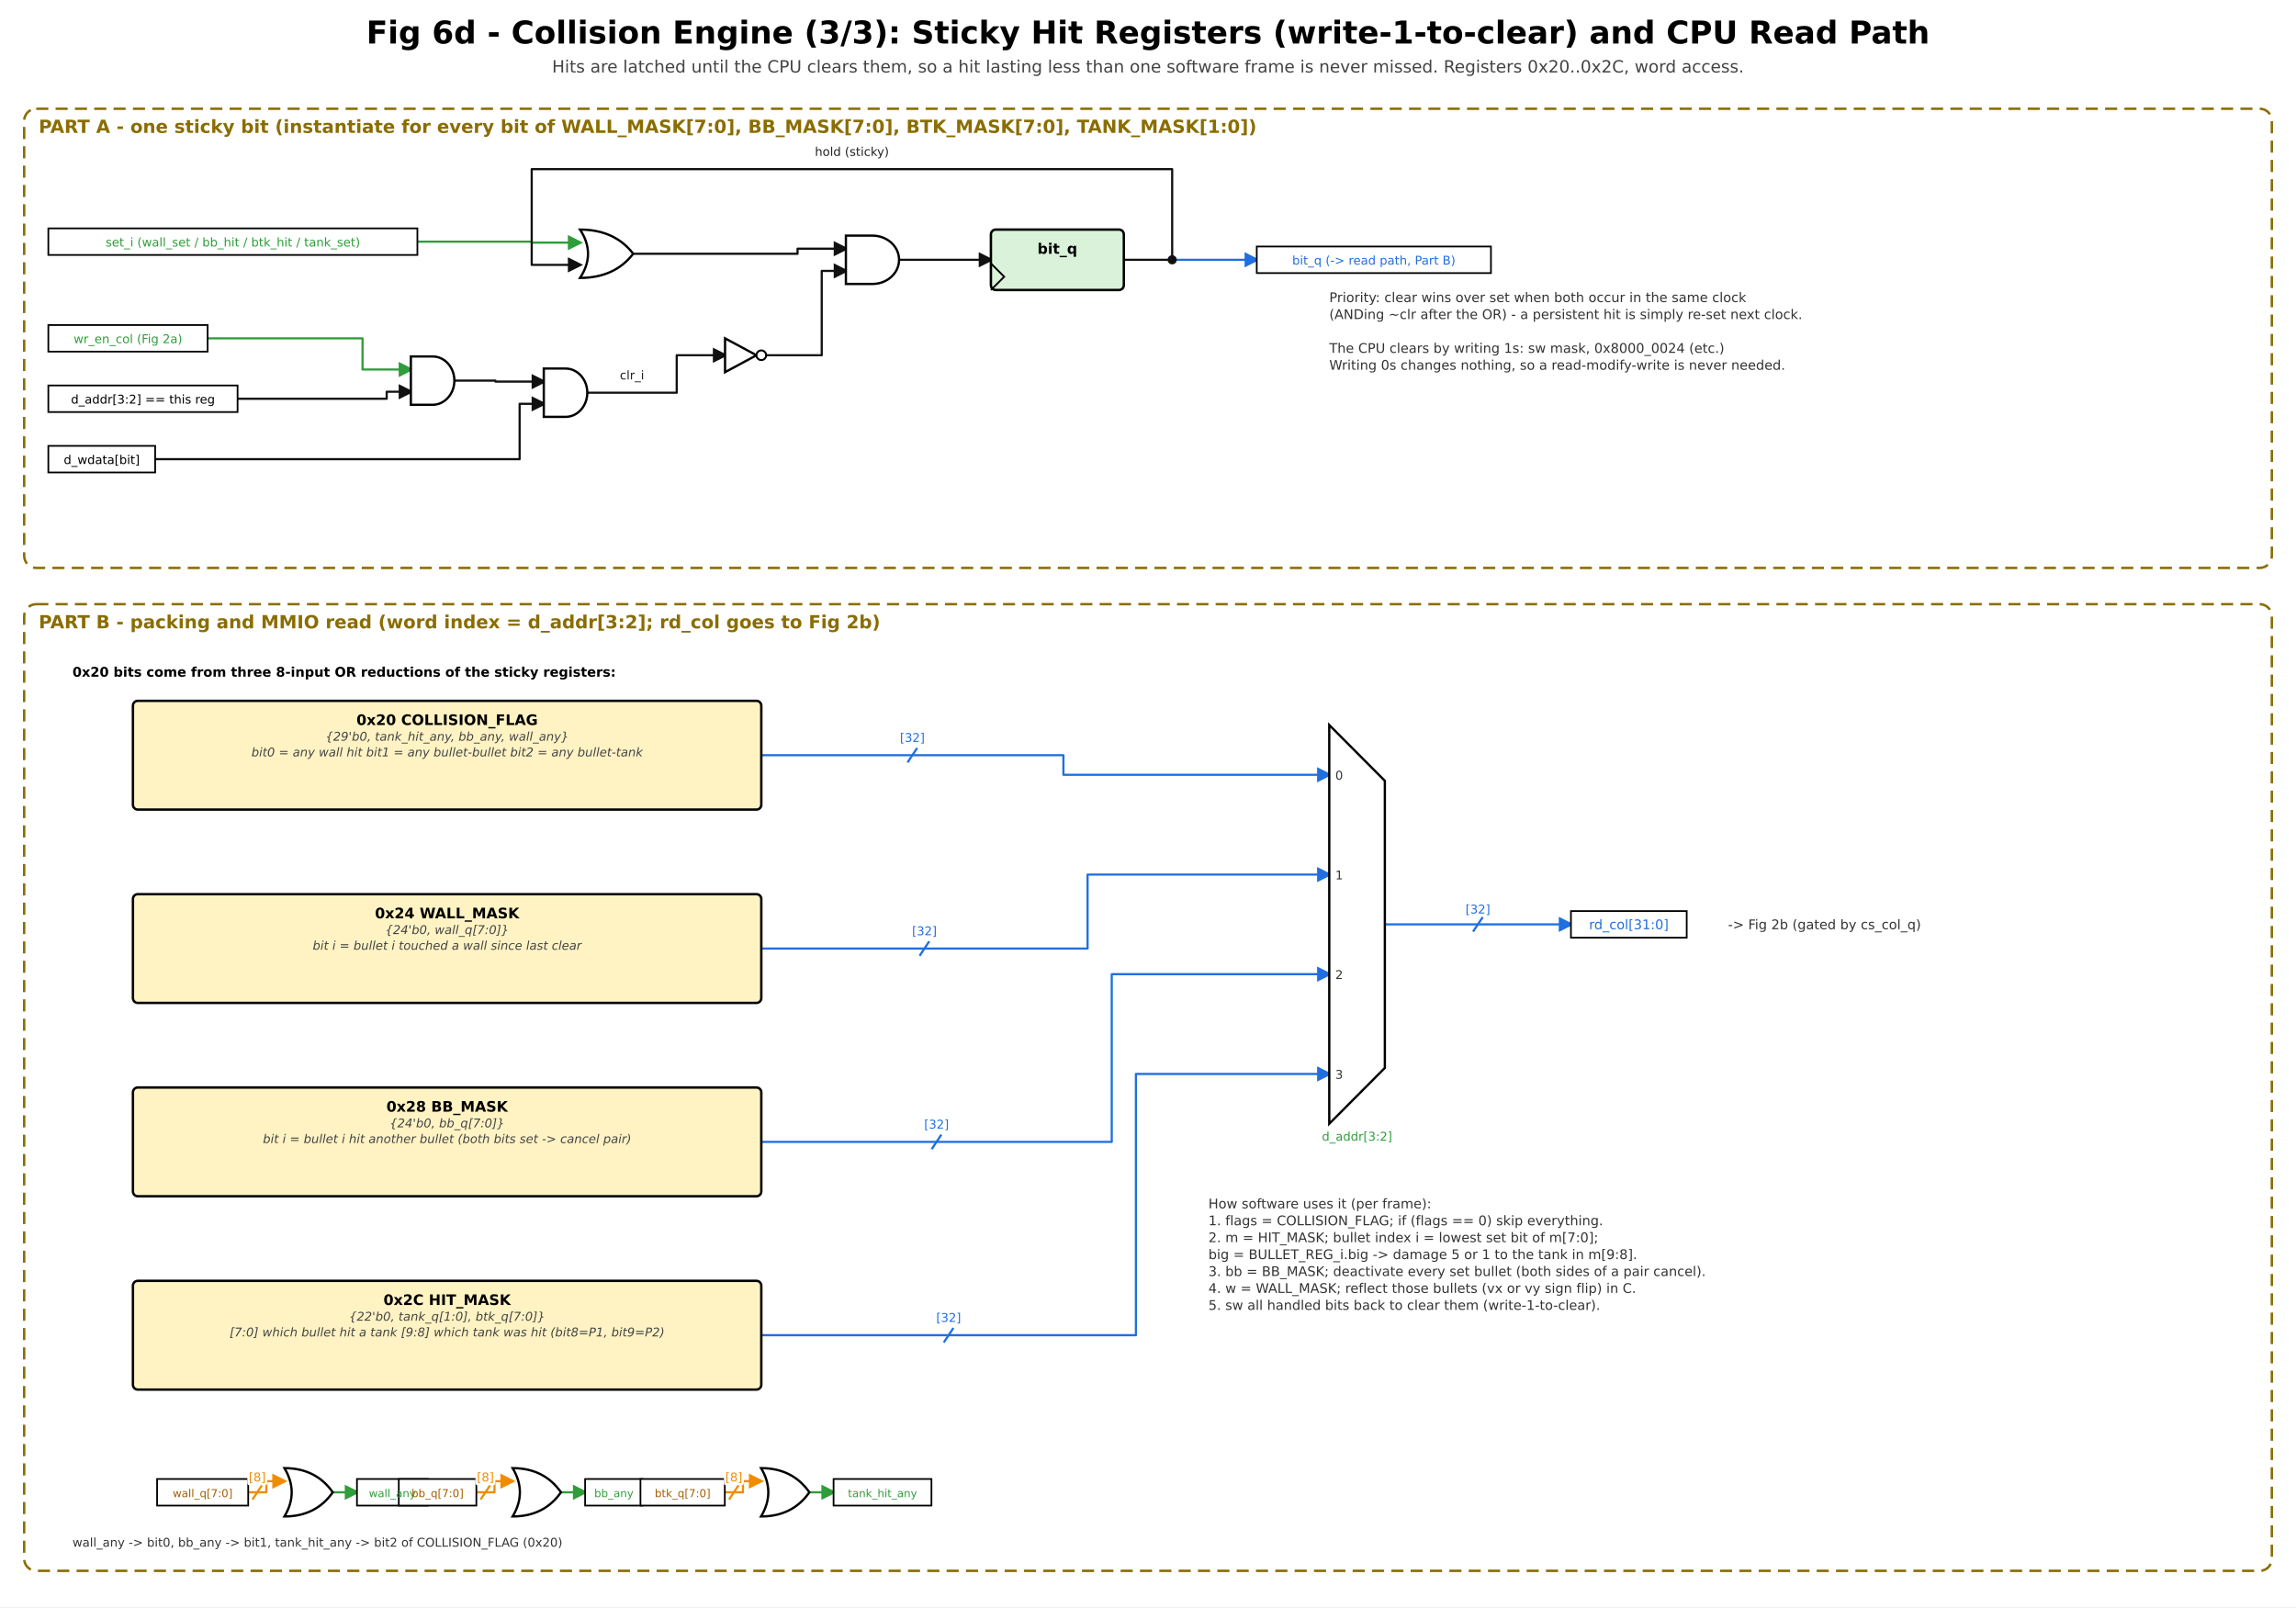
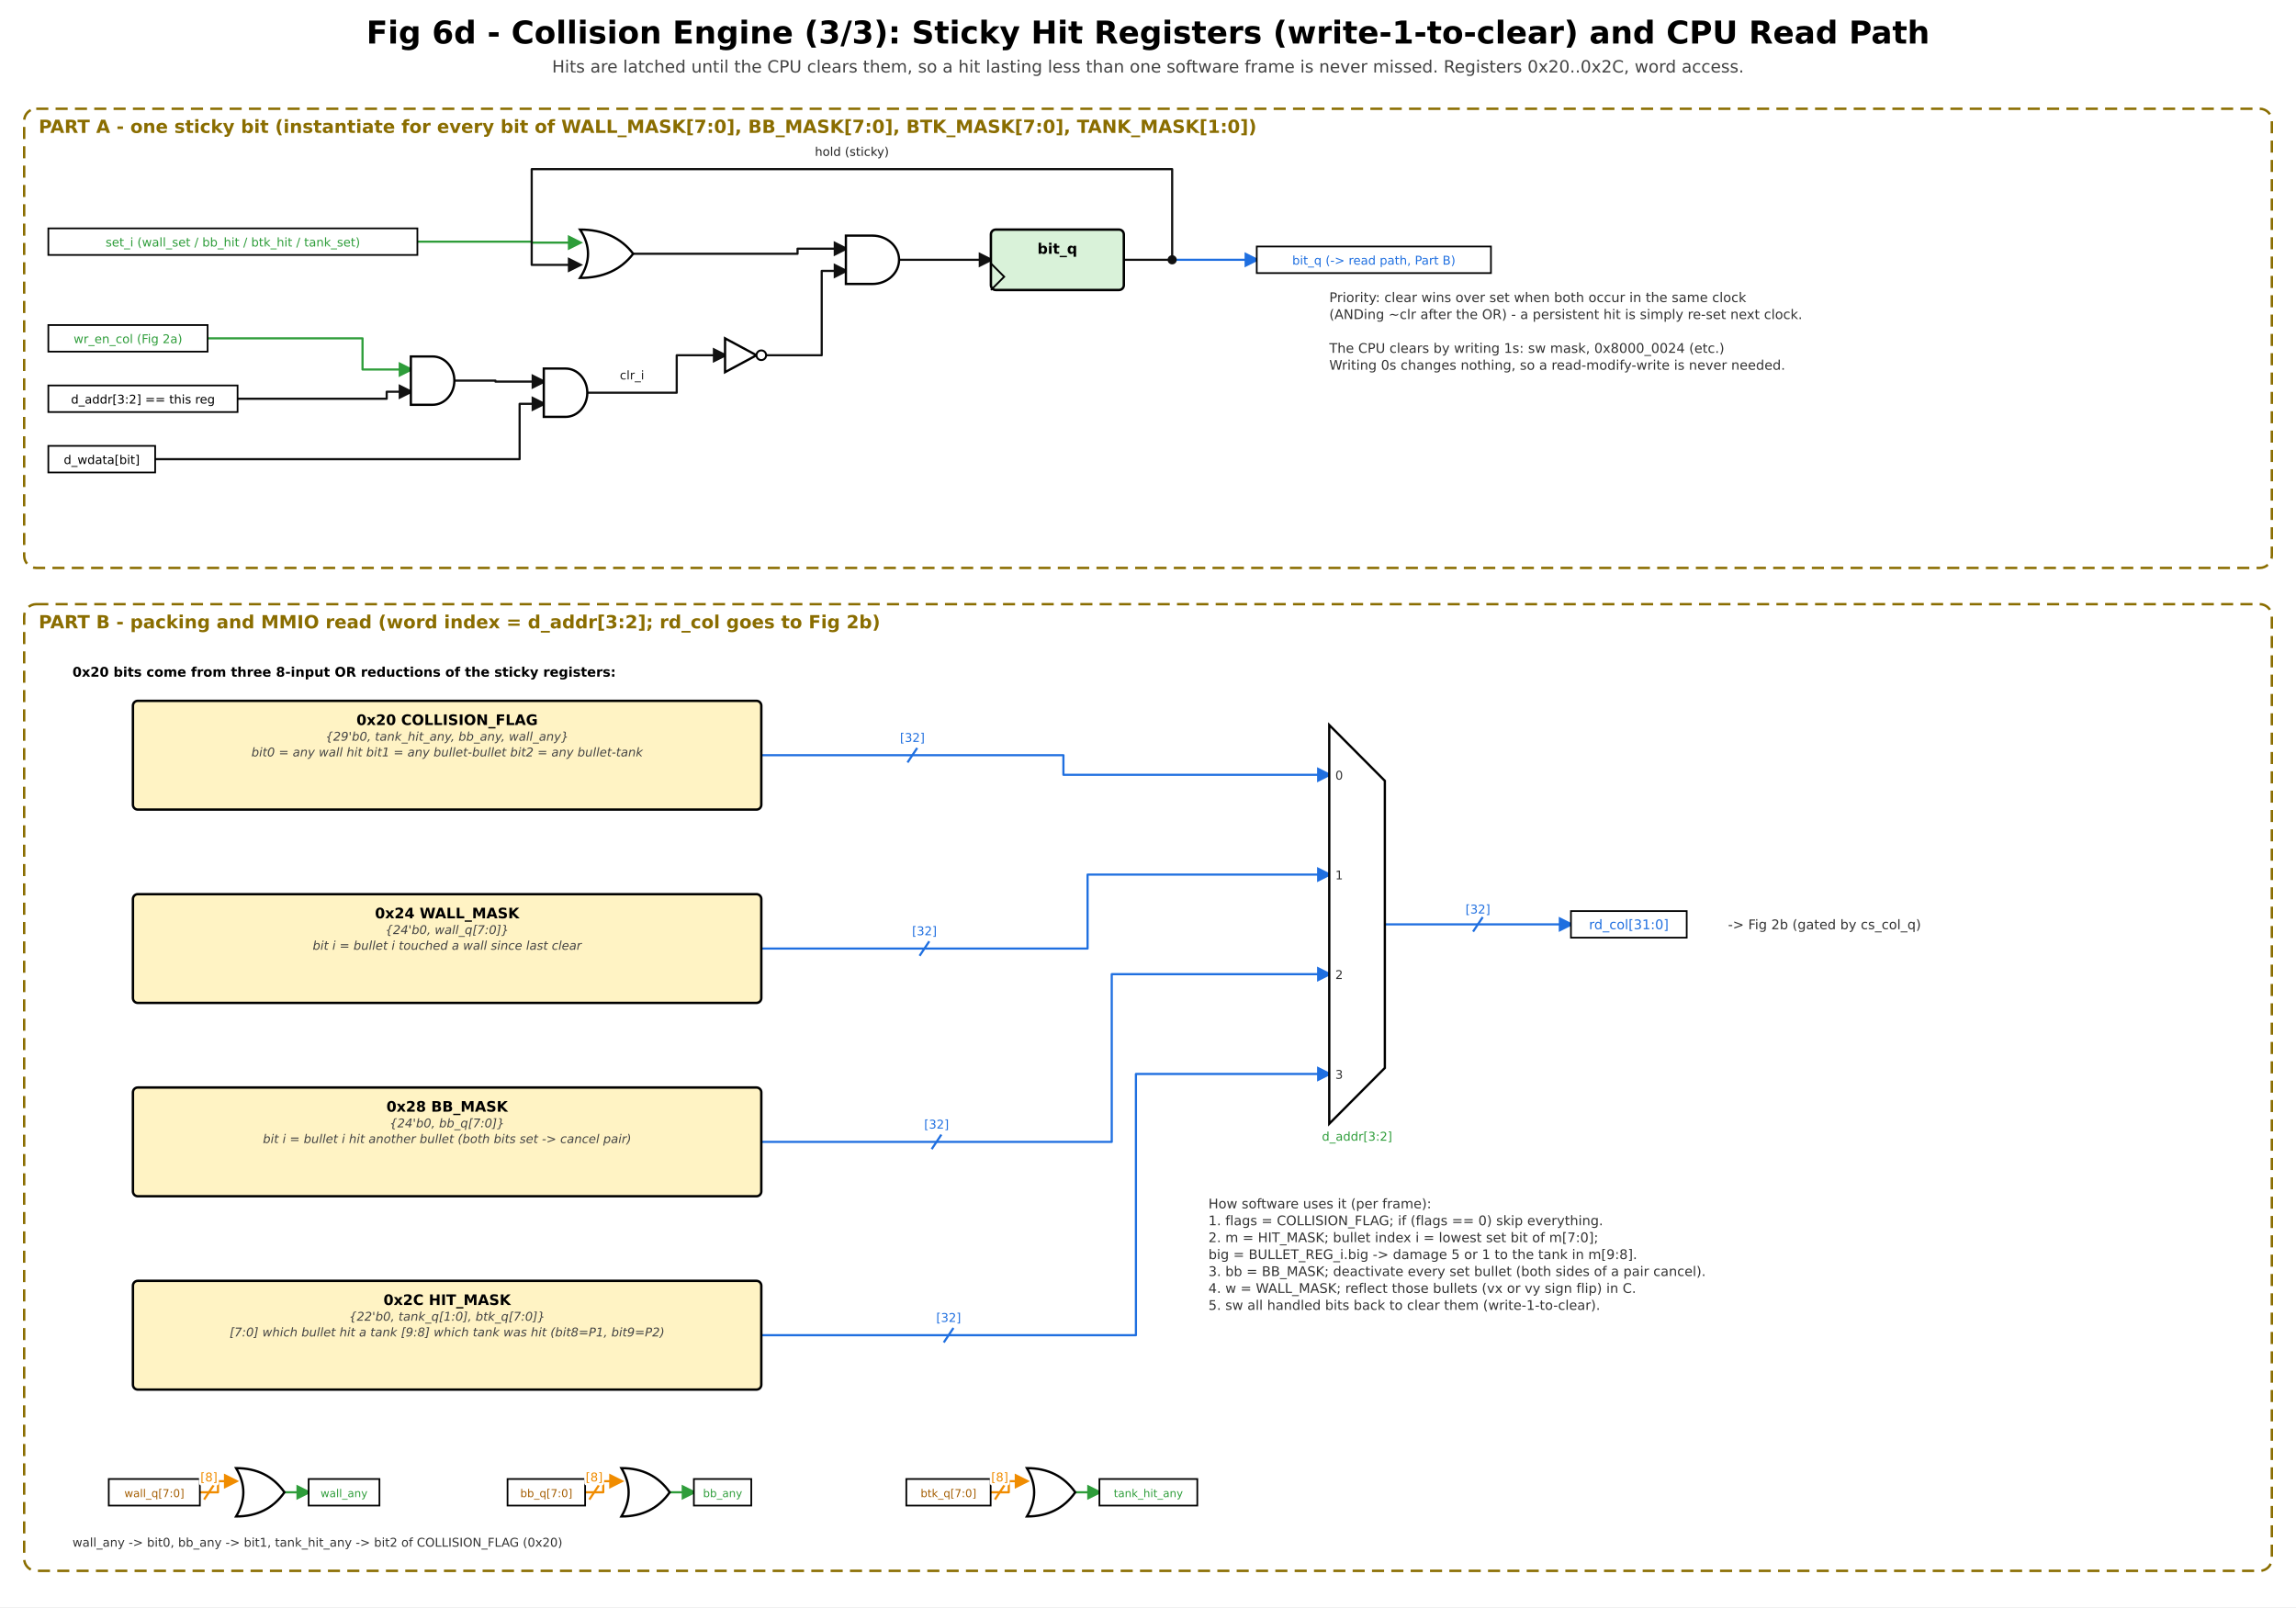
<svg xmlns="http://www.w3.org/2000/svg" width="1900" height="1330" viewBox="0 0 1900 1330">
  <defs>
    <marker id="a111111" viewBox="0 0 10 10" refX="8" refY="5" markerWidth="7" markerHeight="7" orient="auto">
      <path d="M0,0 L10,5 L0,10 z" fill="#111111" />
    </marker>
    <marker id="a1f6fe0" viewBox="0 0 10 10" refX="8" refY="5" markerWidth="7" markerHeight="7" orient="auto">
      <path d="M0,0 L10,5 L0,10 z" fill="#1f6fe0" />
    </marker>
    <marker id="a2e9d3a" viewBox="0 0 10 10" refX="8" refY="5" markerWidth="7" markerHeight="7" orient="auto">
      <path d="M0,0 L10,5 L0,10 z" fill="#2e9d3a" />
    </marker>
    <marker id="af08c00" viewBox="0 0 10 10" refX="8" refY="5" markerWidth="7" markerHeight="7" orient="auto">
      <path d="M0,0 L10,5 L0,10 z" fill="#f08c00" />
    </marker>
  </defs>
  <rect width="100%" height="100%" fill="#fff" />
  <rect x="20.0" y="90.0" width="1860.0" height="380.0" rx="10" fill="none" stroke="#8a6d00" stroke-width="2" stroke-dasharray="10 6" />
  <text x="32.0" y="110.0" font-family="DejaVu Sans" font-size="15" font-weight="bold" fill="#8a6d00" text-anchor="start">PART A - one sticky bit  (instantiate for every bit of WALL_MASK[7:0], BB_MASK[7:0], BTK_MASK[7:0], TANK_MASK[1:0])</text>
  <path d="M345.4,200.0 L440.0,200.0 L440.0,200.8 L480.0,200.8" fill="none" stroke="#2e9d3a" stroke-width="1.8" stroke-linejoin="round" marker-end="url(#a2e9d3a)" />
  <path d="M524.0,210.0 L660.0,210.0 L660.0,205.8 L700.0,205.8" fill="none" stroke="#111111" stroke-width="1.8" stroke-linejoin="round" marker-end="url(#a111111)" />
  <path d="M634.0,294.0 L680.0,294.0 L680.0,224.2 L700.0,224.2" fill="none" stroke="#111111" stroke-width="1.8" stroke-linejoin="round" marker-end="url(#a111111)" />
  <path d="M744.0,215.0 L820.0,215.0" fill="none" stroke="#111111" stroke-width="1.8" stroke-linejoin="round" marker-end="url(#a111111)" />
  <path d="M930.0,215.0 L970.0,215.0" fill="none" stroke="#111111" stroke-width="1.8" stroke-linejoin="round" />
  <path d="M970.0,215.0 L970.0,140.0 L440.0,140.0 L440.0,219.2 L480.0,219.2" fill="none" stroke="#111111" stroke-width="1.8" stroke-linejoin="round" marker-end="url(#a111111)" />
  <path d="M970.0,215.0 L1040.0,215.0" fill="none" stroke="#1f6fe0" stroke-width="1.8" stroke-linejoin="round" marker-end="url(#a1f6fe0)" />
  <path d="M171.8,280.0 L300.0,280.0 L300.0,305.8 L340.0,305.8" fill="none" stroke="#2e9d3a" stroke-width="1.8" stroke-linejoin="round" marker-end="url(#a2e9d3a)" />
  <path d="M196.6,330.0 L320.0,330.0 L320.0,324.2 L340.0,324.2" fill="none" stroke="#111111" stroke-width="1.8" stroke-linejoin="round" marker-end="url(#a111111)" />
  <path d="M376.0,315.0 L410.0,315.0 L410.0,315.8 L450.0,315.8" fill="none" stroke="#111111" stroke-width="1.8" stroke-linejoin="round" marker-end="url(#a111111)" />
  <path d="M128.4,380.0 L430.0,380.0 L430.0,334.2 L450.0,334.2" fill="none" stroke="#111111" stroke-width="1.8" stroke-linejoin="round" marker-end="url(#a111111)" />
  <path d="M486.0,325.0 L560.0,325.0 L560.0,294.0 L600.0,294.0" fill="none" stroke="#111111" stroke-width="1.8" stroke-linejoin="round" marker-end="url(#a111111)" />
  <rect x="20.0" y="500.0" width="1860.0" height="800.0" rx="10" fill="none" stroke="#8a6d00" stroke-width="2" stroke-dasharray="10 6" />
  <text x="32.0" y="520.0" font-family="DejaVu Sans" font-size="15" font-weight="bold" fill="#8a6d00" text-anchor="start">PART B - packing and MMIO read   (word index = d_addr[3:2];  rd_col goes to Fig 2b)</text>
  <path d="M630.0,625.0 L880.0,625.0 L880.0,641.2 L1100.0,641.2" fill="none" stroke="#1f6fe0" stroke-width="1.8" stroke-linejoin="round" marker-end="url(#a1f6fe0)" />
  <path d="M630.0,785.0 L900.0,785.0 L900.0,723.8 L1100.0,723.8" fill="none" stroke="#1f6fe0" stroke-width="1.8" stroke-linejoin="round" marker-end="url(#a1f6fe0)" />
  <path d="M630.0,945.0 L920.0,945.0 L920.0,806.2 L1100.0,806.2" fill="none" stroke="#1f6fe0" stroke-width="1.8" stroke-linejoin="round" marker-end="url(#a1f6fe0)" />
  <path d="M630.0,1105.0 L940.0,1105.0 L940.0,888.8 L1100.0,888.8" fill="none" stroke="#1f6fe0" stroke-width="1.8" stroke-linejoin="round" marker-end="url(#a1f6fe0)" />
-   <path d="M205.4,1235.0 L220.4,1235.0 L220.4,1225.8 L235.4,1225.8" fill="none" stroke="#f08c00" stroke-width="1.8" stroke-linejoin="round" marker-end="url(#af08c00)" />
-   <path d="M275.4,1235.0 L295.4,1235.0" fill="none" stroke="#2e9d3a" stroke-width="1.8" stroke-linejoin="round" marker-end="url(#a2e9d3a)" />
-   <path d="M394.2,1235.0 L409.2,1235.0 L409.2,1225.8 L424.2,1225.8" fill="none" stroke="#f08c00" stroke-width="1.8" stroke-linejoin="round" marker-end="url(#af08c00)" />
-   <path d="M464.2,1235.0 L484.2,1235.0" fill="none" stroke="#2e9d3a" stroke-width="1.8" stroke-linejoin="round" marker-end="url(#a2e9d3a)" />
-   <path d="M599.8,1235.0 L614.8,1235.0 L614.8,1225.8 L629.8,1225.8" fill="none" stroke="#f08c00" stroke-width="1.8" stroke-linejoin="round" marker-end="url(#af08c00)" />
-   <path d="M669.8,1235.0 L689.8,1235.0" fill="none" stroke="#2e9d3a" stroke-width="1.8" stroke-linejoin="round" marker-end="url(#a2e9d3a)" />
+   <path d="M165.4,1235.0 L180.4,1235.0 L180.4,1225.8 L195.4,1225.8" fill="none" stroke="#f08c00" stroke-width="1.8" stroke-linejoin="round" marker-end="url(#af08c00)" />
+   <path d="M235.4,1235.0 L255.4,1235.0" fill="none" stroke="#2e9d3a" stroke-width="1.8" stroke-linejoin="round" marker-end="url(#a2e9d3a)" />
+   <path d="M484.2,1235.0 L499.2,1235.0 L499.2,1225.8 L514.2,1225.8" fill="none" stroke="#f08c00" stroke-width="1.8" stroke-linejoin="round" marker-end="url(#af08c00)" />
+   <path d="M554.2,1235.0 L574.2,1235.0" fill="none" stroke="#2e9d3a" stroke-width="1.8" stroke-linejoin="round" marker-end="url(#a2e9d3a)" />
+   <path d="M819.8,1235.0 L834.8,1235.0 L834.8,1225.8 L849.8,1225.8" fill="none" stroke="#f08c00" stroke-width="1.8" stroke-linejoin="round" marker-end="url(#af08c00)" />
+   <path d="M889.8,1235.0 L909.8,1235.0" fill="none" stroke="#2e9d3a" stroke-width="1.8" stroke-linejoin="round" marker-end="url(#a2e9d3a)" />
  <path d="M1146.0,765.0 L1300.0,765.0" fill="none" stroke="#1f6fe0" stroke-width="1.8" stroke-linejoin="round" marker-end="url(#a1f6fe0)" />
  <rect x="40.0" y="189.0" width="305.4" height="22.0" rx="0" fill="#fff" stroke="#000" stroke-width="1.4" />
  <path d="M480,190 Q508.6,190 524,210.0 Q508.6,230 480,230 Q493.2,210.0 480,190 Z" fill="#fff" stroke="#000" stroke-width="1.9" />
  <path d="M600,280 L626,294.0 L600,308 Z" fill="#fff" stroke="#000" stroke-width="1.9" />
  <circle cx="630.0" cy="294.0" r="4" fill="#fff" stroke="#000" stroke-width="1.6" />
  <path d="M700,195 H722.0 A22.0,20.0 0 0 1 722.0,235 H700 Z" fill="#fff" stroke="#000" stroke-width="1.9" />
  <rect x="820.0" y="190.0" width="110.0" height="50.0" rx="4" fill="#d9f2d9" stroke="#000" stroke-width="2" />
  <rect x="1040.0" y="204.0" width="193.8" height="22.0" rx="0" fill="#fff" stroke="#000" stroke-width="1.4" />
  <rect x="40.0" y="269.0" width="131.8" height="22.0" rx="0" fill="#fff" stroke="#000" stroke-width="1.4" />
  <rect x="40.0" y="319.0" width="156.6" height="22.0" rx="0" fill="#fff" stroke="#000" stroke-width="1.4" />
  <rect x="40.0" y="369.0" width="88.4" height="22.0" rx="0" fill="#fff" stroke="#000" stroke-width="1.4" />
  <path d="M340,295 H358.0 A18.0,20.0 0 0 1 358.0,335 H340 Z" fill="#fff" stroke="#000" stroke-width="1.9" />
  <path d="M450,305 H468.0 A18.0,20.0 0 0 1 468.0,345 H450 Z" fill="#fff" stroke="#000" stroke-width="1.9" />
  <path d="M1100,600 L1146,646.2 L1146,883.8 L1100,930 Z" fill="#fff" stroke="#000" stroke-width="1.9" />
  <rect x="110.0" y="580.0" width="520.0" height="90.0" rx="4" fill="#fff3c4" stroke="#000" stroke-width="2" />
  <rect x="110.0" y="740.0" width="520.0" height="90.0" rx="4" fill="#fff3c4" stroke="#000" stroke-width="2" />
  <rect x="110.0" y="900.0" width="520.0" height="90.0" rx="4" fill="#fff3c4" stroke="#000" stroke-width="2" />
  <rect x="110.0" y="1060.0" width="520.0" height="90.0" rx="4" fill="#fff3c4" stroke="#000" stroke-width="2" />
-   <rect x="130.0" y="1224.0" width="75.4" height="22.0" rx="0" fill="#fff" stroke="#000" stroke-width="1.4" />
-   <path d="M235.38,1215 Q261.38,1215 275.38,1235.0 Q261.38,1255 235.38,1255 Q247.38,1235.0 235.38,1215 Z" fill="#fff" stroke="#000" stroke-width="1.9" />
-   <rect x="295.4" y="1224.0" width="58.6" height="22.0" rx="0" fill="#fff" stroke="#000" stroke-width="1.4" />
-   <rect x="330.0" y="1224.0" width="64.2" height="22.0" rx="0" fill="#fff" stroke="#000" stroke-width="1.4" />
-   <path d="M424.22,1215 Q450.22,1215 464.22,1235.0 Q450.22,1255 424.22,1255 Q436.22,1235.0 424.22,1215 Z" fill="#fff" stroke="#000" stroke-width="1.9" />
-   <rect x="484.2" y="1224.0" width="47.5" height="22.0" rx="0" fill="#fff" stroke="#000" stroke-width="1.4" />
-   <rect x="530.0" y="1224.0" width="69.8" height="22.0" rx="0" fill="#fff" stroke="#000" stroke-width="1.4" />
-   <path d="M629.8,1215 Q655.8,1215 669.8,1235.0 Q655.8,1255 629.8,1255 Q641.8,1235.0 629.8,1215 Z" fill="#fff" stroke="#000" stroke-width="1.9" />
-   <rect x="689.8" y="1224.0" width="81.0" height="22.0" rx="0" fill="#fff" stroke="#000" stroke-width="1.4" />
+   <rect x="90.0" y="1224.0" width="75.4" height="22.0" rx="0" fill="#fff" stroke="#000" stroke-width="1.4" />
+   <path d="M195.38,1215 Q221.38,1215 235.38,1235.0 Q221.38,1255 195.38,1255 Q207.38,1235.0 195.38,1215 Z" fill="#fff" stroke="#000" stroke-width="1.9" />
+   <rect x="255.4" y="1224.0" width="58.6" height="22.0" rx="0" fill="#fff" stroke="#000" stroke-width="1.4" />
+   <rect x="420.0" y="1224.0" width="64.2" height="22.0" rx="0" fill="#fff" stroke="#000" stroke-width="1.4" />
+   <path d="M514.22,1215 Q540.22,1215 554.22,1235.0 Q540.22,1255 514.22,1255 Q526.22,1235.0 514.22,1215 Z" fill="#fff" stroke="#000" stroke-width="1.9" />
+   <rect x="574.2" y="1224.0" width="47.5" height="22.0" rx="0" fill="#fff" stroke="#000" stroke-width="1.4" />
+   <rect x="750.0" y="1224.0" width="69.8" height="22.0" rx="0" fill="#fff" stroke="#000" stroke-width="1.4" />
+   <path d="M849.8,1215 Q875.8,1215 889.8,1235.0 Q875.8,1255 849.8,1255 Q861.8,1235.0 849.8,1215 Z" fill="#fff" stroke="#000" stroke-width="1.9" />
+   <rect x="909.8" y="1224.0" width="81.0" height="22.0" rx="0" fill="#fff" stroke="#000" stroke-width="1.4" />
  <rect x="1300.0" y="754.0" width="95.8" height="22.0" rx="0" fill="#fff" stroke="#000" stroke-width="1.4" />
  <text x="950.0" y="36.0" font-family="DejaVu Sans" font-size="26" font-weight="bold" fill="#000" text-anchor="middle">Fig 6d - Collision Engine (3/3): Sticky Hit Registers (write-1-to-clear) and CPU Read Path</text>
  <text x="950.0" y="60.0" font-family="DejaVu Sans" font-size="14" font-weight="normal" fill="#444" text-anchor="middle">Hits are latched until the CPU clears them, so a hit lasting less than one software frame is never missed.  Registers 0x20..0x2C, word access.</text>
  <text x="192.7" y="204.0" font-family="DejaVu Sans" font-size="10" font-weight="normal" fill="#2e9d3a" text-anchor="middle">set_i  (wall_set / bb_hit / btk_hit / tank_set)</text>
  <text x="875.0" y="210.0" font-family="DejaVu Sans" font-size="12" font-weight="bold" fill="#000" text-anchor="middle">bit_q</text>
  <path d="M820,218 L831,229 L820,240" fill="none" stroke="#000" stroke-width="1.5" />
  <circle cx="970.0" cy="215.0" r="3.8" fill="#111111" />
  <text x="705.0" y="129.0" font-family="DejaVu Sans" font-size="10" font-weight="normal" fill="#222" text-anchor="middle" stroke="#fff" stroke-width="4" paint-order="stroke" stroke-linejoin="round">hold (sticky)</text>
  <text x="1136.9" y="219.0" font-family="DejaVu Sans" font-size="10" font-weight="normal" fill="#1f6fe0" text-anchor="middle">bit_q  (-&gt; read path, Part B)</text>
  <text x="105.9" y="284.0" font-family="DejaVu Sans" font-size="10" font-weight="normal" fill="#2e9d3a" text-anchor="middle">wr_en_col  (Fig 2a)</text>
  <text x="118.3" y="334.0" font-family="DejaVu Sans" font-size="10" font-weight="normal" fill="#000" text-anchor="middle">d_addr[3:2] == this reg</text>
  <text x="84.2" y="384.0" font-family="DejaVu Sans" font-size="10" font-weight="normal" fill="#000" text-anchor="middle">d_wdata[bit]</text>
  <text x="523.0" y="314.0" font-family="DejaVu Sans" font-size="10" font-weight="normal" fill="#222" text-anchor="middle" stroke="#fff" stroke-width="4" paint-order="stroke" stroke-linejoin="round">clr_i</text>
  <text x="1100.0" y="250.0" font-family="DejaVu Sans" font-size="11" font-weight="normal" fill="#333" text-anchor="start">Priority: clear wins over set when both occur in the same clock</text>
  <text x="1100.0" y="264.0" font-family="DejaVu Sans" font-size="11" font-weight="normal" fill="#333" text-anchor="start">(ANDing ~clr after the OR) - a persistent hit is simply re-set next clock.</text>
  <text x="1100.0" y="278.0" font-family="DejaVu Sans" font-size="11" font-weight="normal" fill="#333" text-anchor="start" />
  <text x="1100.0" y="292.0" font-family="DejaVu Sans" font-size="11" font-weight="normal" fill="#333" text-anchor="start">The CPU clears by writing 1s:   sw  mask, 0x8000_0024 (etc.)</text>
  <text x="1100.0" y="306.0" font-family="DejaVu Sans" font-size="11" font-weight="normal" fill="#333" text-anchor="start">Writing 0s changes nothing, so a read-modify-write is never needed.</text>
  <text x="1105.0" y="645.2" font-family="DejaVu Sans" font-size="10" font-weight="normal" fill="#333" text-anchor="start">0</text>
  <text x="1105.0" y="727.8" font-family="DejaVu Sans" font-size="10" font-weight="normal" fill="#333" text-anchor="start">1</text>
  <text x="1105.0" y="810.2" font-family="DejaVu Sans" font-size="10" font-weight="normal" fill="#333" text-anchor="start">2</text>
  <text x="1105.0" y="892.8" font-family="DejaVu Sans" font-size="10" font-weight="normal" fill="#333" text-anchor="start">3</text>
  <text x="1123.0" y="944.0" font-family="DejaVu Sans" font-size="10" font-weight="normal" fill="#2e9d3a" text-anchor="middle" stroke="#fff" stroke-width="4" paint-order="stroke" stroke-linejoin="round">d_addr[3:2]</text>
  <text x="370.0" y="600.0" font-family="DejaVu Sans" font-size="12" font-weight="bold" fill="#000" text-anchor="middle">0x20 COLLISION_FLAG</text>
  <text x="370.0" y="613.0" font-family="DejaVu Sans" font-size="10" font-weight="normal" fill="#444" text-anchor="middle" font-style="italic">{29'b0, tank_hit_any, bb_any, wall_any}</text>
  <text x="370.0" y="626.0" font-family="DejaVu Sans" font-size="10" font-weight="normal" fill="#444" text-anchor="middle" font-style="italic">bit0 = any wall hit    bit1 = any bullet-bullet    bit2 = any bullet-tank</text>
  <line x1="751.0" y1="631.0" x2="759.0" y2="619.0" stroke="#1f6fe0" stroke-width="1.8" />
  <text x="755.0" y="614.0" font-family="DejaVu Sans" font-size="10" font-weight="normal" fill="#1f6fe0" text-anchor="middle" stroke="#fff" stroke-width="4" paint-order="stroke" stroke-linejoin="round">[32]</text>
  <text x="370.0" y="760.0" font-family="DejaVu Sans" font-size="12" font-weight="bold" fill="#000" text-anchor="middle">0x24 WALL_MASK</text>
  <text x="370.0" y="773.0" font-family="DejaVu Sans" font-size="10" font-weight="normal" fill="#444" text-anchor="middle" font-style="italic">{24'b0, wall_q[7:0]}</text>
  <text x="370.0" y="786.0" font-family="DejaVu Sans" font-size="10" font-weight="normal" fill="#444" text-anchor="middle" font-style="italic">bit i = bullet i touched a wall since last clear</text>
  <line x1="761.0" y1="791.0" x2="769.0" y2="779.0" stroke="#1f6fe0" stroke-width="1.8" />
  <text x="765.0" y="774.0" font-family="DejaVu Sans" font-size="10" font-weight="normal" fill="#1f6fe0" text-anchor="middle" stroke="#fff" stroke-width="4" paint-order="stroke" stroke-linejoin="round">[32]</text>
  <text x="370.0" y="920.0" font-family="DejaVu Sans" font-size="12" font-weight="bold" fill="#000" text-anchor="middle">0x28 BB_MASK</text>
  <text x="370.0" y="933.0" font-family="DejaVu Sans" font-size="10" font-weight="normal" fill="#444" text-anchor="middle" font-style="italic">{24'b0, bb_q[7:0]}</text>
  <text x="370.0" y="946.0" font-family="DejaVu Sans" font-size="10" font-weight="normal" fill="#444" text-anchor="middle" font-style="italic">bit i = bullet i hit another bullet (both bits set -&gt; cancel pair)</text>
  <line x1="771.0" y1="951.0" x2="779.0" y2="939.0" stroke="#1f6fe0" stroke-width="1.8" />
  <text x="775.0" y="934.0" font-family="DejaVu Sans" font-size="10" font-weight="normal" fill="#1f6fe0" text-anchor="middle" stroke="#fff" stroke-width="4" paint-order="stroke" stroke-linejoin="round">[32]</text>
  <text x="370.0" y="1080.0" font-family="DejaVu Sans" font-size="12" font-weight="bold" fill="#000" text-anchor="middle">0x2C HIT_MASK</text>
  <text x="370.0" y="1093.0" font-family="DejaVu Sans" font-size="10" font-weight="normal" fill="#444" text-anchor="middle" font-style="italic">{22'b0, tank_q[1:0], btk_q[7:0]}</text>
  <text x="370.0" y="1106.0" font-family="DejaVu Sans" font-size="10" font-weight="normal" fill="#444" text-anchor="middle" font-style="italic">[7:0] which bullet hit a tank    [9:8] which tank was hit (bit8=P1, bit9=P2)</text>
  <line x1="781.0" y1="1111.0" x2="789.0" y2="1099.0" stroke="#1f6fe0" stroke-width="1.8" />
  <text x="785.0" y="1094.0" font-family="DejaVu Sans" font-size="10" font-weight="normal" fill="#1f6fe0" text-anchor="middle" stroke="#fff" stroke-width="4" paint-order="stroke" stroke-linejoin="round">[32]</text>
  <text x="60.0" y="560.0" font-family="DejaVu Sans" font-size="11" font-weight="bold" fill="#000" text-anchor="start">0x20 bits come from three 8-input OR reductions of the sticky registers:</text>
-   <text x="167.7" y="1239.0" font-family="DejaVu Sans" font-size="9" font-weight="normal" fill="#a35c00" text-anchor="middle">wall_q[7:0]</text>
-   <line x1="208.9" y1="1241.0" x2="216.9" y2="1229.0" stroke="#f08c00" stroke-width="1.8" />
-   <text x="212.9" y="1226.0" font-family="DejaVu Sans" font-size="10" font-weight="normal" fill="#f08c00" text-anchor="middle" stroke="#fff" stroke-width="4" paint-order="stroke" stroke-linejoin="round">[8]</text>
-   <text x="324.7" y="1239.0" font-family="DejaVu Sans" font-size="9" font-weight="normal" fill="#2e9d3a" text-anchor="middle">wall_any</text>
-   <text x="362.1" y="1239.0" font-family="DejaVu Sans" font-size="9" font-weight="normal" fill="#a35c00" text-anchor="middle">bb_q[7:0]</text>
-   <line x1="397.7" y1="1241.0" x2="405.7" y2="1229.0" stroke="#f08c00" stroke-width="1.8" />
-   <text x="401.7" y="1226.0" font-family="DejaVu Sans" font-size="10" font-weight="normal" fill="#f08c00" text-anchor="middle" stroke="#fff" stroke-width="4" paint-order="stroke" stroke-linejoin="round">[8]</text>
-   <text x="508.0" y="1239.0" font-family="DejaVu Sans" font-size="9" font-weight="normal" fill="#2e9d3a" text-anchor="middle">bb_any</text>
-   <text x="564.9" y="1239.0" font-family="DejaVu Sans" font-size="9" font-weight="normal" fill="#a35c00" text-anchor="middle">btk_q[7:0]</text>
-   <line x1="603.3" y1="1241.0" x2="611.3" y2="1229.0" stroke="#f08c00" stroke-width="1.8" />
-   <text x="607.3" y="1226.0" font-family="DejaVu Sans" font-size="10" font-weight="normal" fill="#f08c00" text-anchor="middle" stroke="#fff" stroke-width="4" paint-order="stroke" stroke-linejoin="round">[8]</text>
-   <text x="730.3" y="1239.0" font-family="DejaVu Sans" font-size="9" font-weight="normal" fill="#2e9d3a" text-anchor="middle">tank_hit_any</text>
+   <text x="127.7" y="1239.0" font-family="DejaVu Sans" font-size="9" font-weight="normal" fill="#a35c00" text-anchor="middle">wall_q[7:0]</text>
+   <line x1="168.9" y1="1241.0" x2="176.9" y2="1229.0" stroke="#f08c00" stroke-width="1.8" />
+   <text x="172.9" y="1226.0" font-family="DejaVu Sans" font-size="10" font-weight="normal" fill="#f08c00" text-anchor="middle" stroke="#fff" stroke-width="4" paint-order="stroke" stroke-linejoin="round">[8]</text>
+   <text x="284.7" y="1239.0" font-family="DejaVu Sans" font-size="9" font-weight="normal" fill="#2e9d3a" text-anchor="middle">wall_any</text>
+   <text x="452.1" y="1239.0" font-family="DejaVu Sans" font-size="9" font-weight="normal" fill="#a35c00" text-anchor="middle">bb_q[7:0]</text>
+   <line x1="487.7" y1="1241.0" x2="495.7" y2="1229.0" stroke="#f08c00" stroke-width="1.8" />
+   <text x="491.7" y="1226.0" font-family="DejaVu Sans" font-size="10" font-weight="normal" fill="#f08c00" text-anchor="middle" stroke="#fff" stroke-width="4" paint-order="stroke" stroke-linejoin="round">[8]</text>
+   <text x="598.0" y="1239.0" font-family="DejaVu Sans" font-size="9" font-weight="normal" fill="#2e9d3a" text-anchor="middle">bb_any</text>
+   <text x="784.9" y="1239.0" font-family="DejaVu Sans" font-size="9" font-weight="normal" fill="#a35c00" text-anchor="middle">btk_q[7:0]</text>
+   <line x1="823.3" y1="1241.0" x2="831.3" y2="1229.0" stroke="#f08c00" stroke-width="1.8" />
+   <text x="827.3" y="1226.0" font-family="DejaVu Sans" font-size="10" font-weight="normal" fill="#f08c00" text-anchor="middle" stroke="#fff" stroke-width="4" paint-order="stroke" stroke-linejoin="round">[8]</text>
+   <text x="950.3" y="1239.0" font-family="DejaVu Sans" font-size="9" font-weight="normal" fill="#2e9d3a" text-anchor="middle">tank_hit_any</text>
  <text x="60.0" y="1280.0" font-family="DejaVu Sans" font-size="10" font-weight="normal" fill="#333" text-anchor="start">wall_any -&gt; bit0,  bb_any -&gt; bit1,  tank_hit_any -&gt; bit2 of COLLISION_FLAG (0x20)</text>
  <text x="1347.9" y="769.0" font-family="DejaVu Sans" font-size="11" font-weight="normal" fill="#1f6fe0" text-anchor="middle">rd_col[31:0]</text>
  <line x1="1219.0" y1="771.0" x2="1227.0" y2="759.0" stroke="#1f6fe0" stroke-width="1.8" />
  <text x="1223.0" y="756.0" font-family="DejaVu Sans" font-size="10" font-weight="normal" fill="#1f6fe0" text-anchor="middle" stroke="#fff" stroke-width="4" paint-order="stroke" stroke-linejoin="round">[32]</text>
  <text x="1430.0" y="769.0" font-family="DejaVu Sans" font-size="11" font-weight="normal" fill="#333" text-anchor="start">-&gt; Fig 2b (gated by cs_col_q)</text>
  <text x="1000.0" y="1000.0" font-family="DejaVu Sans" font-size="11" font-weight="normal" fill="#333" text-anchor="start">How software uses it (per frame):</text>
  <text x="1000.0" y="1014.0" font-family="DejaVu Sans" font-size="11" font-weight="normal" fill="#333" text-anchor="start">1. flags = COLLISION_FLAG;  if (flags == 0) skip everything.</text>
  <text x="1000.0" y="1028.0" font-family="DejaVu Sans" font-size="11" font-weight="normal" fill="#333" text-anchor="start">2. m = HIT_MASK;  bullet index i = lowest set bit of m[7:0];</text>
  <text x="1000.0" y="1042.0" font-family="DejaVu Sans" font-size="11" font-weight="normal" fill="#333" text-anchor="start">   big = BULLET_REG_i.big  -&gt;  damage 5 or 1 to the tank in m[9:8].</text>
  <text x="1000.0" y="1056.0" font-family="DejaVu Sans" font-size="11" font-weight="normal" fill="#333" text-anchor="start">3. bb = BB_MASK; deactivate every set bullet (both sides of a pair cancel).</text>
  <text x="1000.0" y="1070.0" font-family="DejaVu Sans" font-size="11" font-weight="normal" fill="#333" text-anchor="start">4. w = WALL_MASK; reflect those bullets (vx or vy sign flip) in C.</text>
  <text x="1000.0" y="1084.0" font-family="DejaVu Sans" font-size="11" font-weight="normal" fill="#333" text-anchor="start">5. sw all handled bits back to clear them (write-1-to-clear).</text>
</svg>
